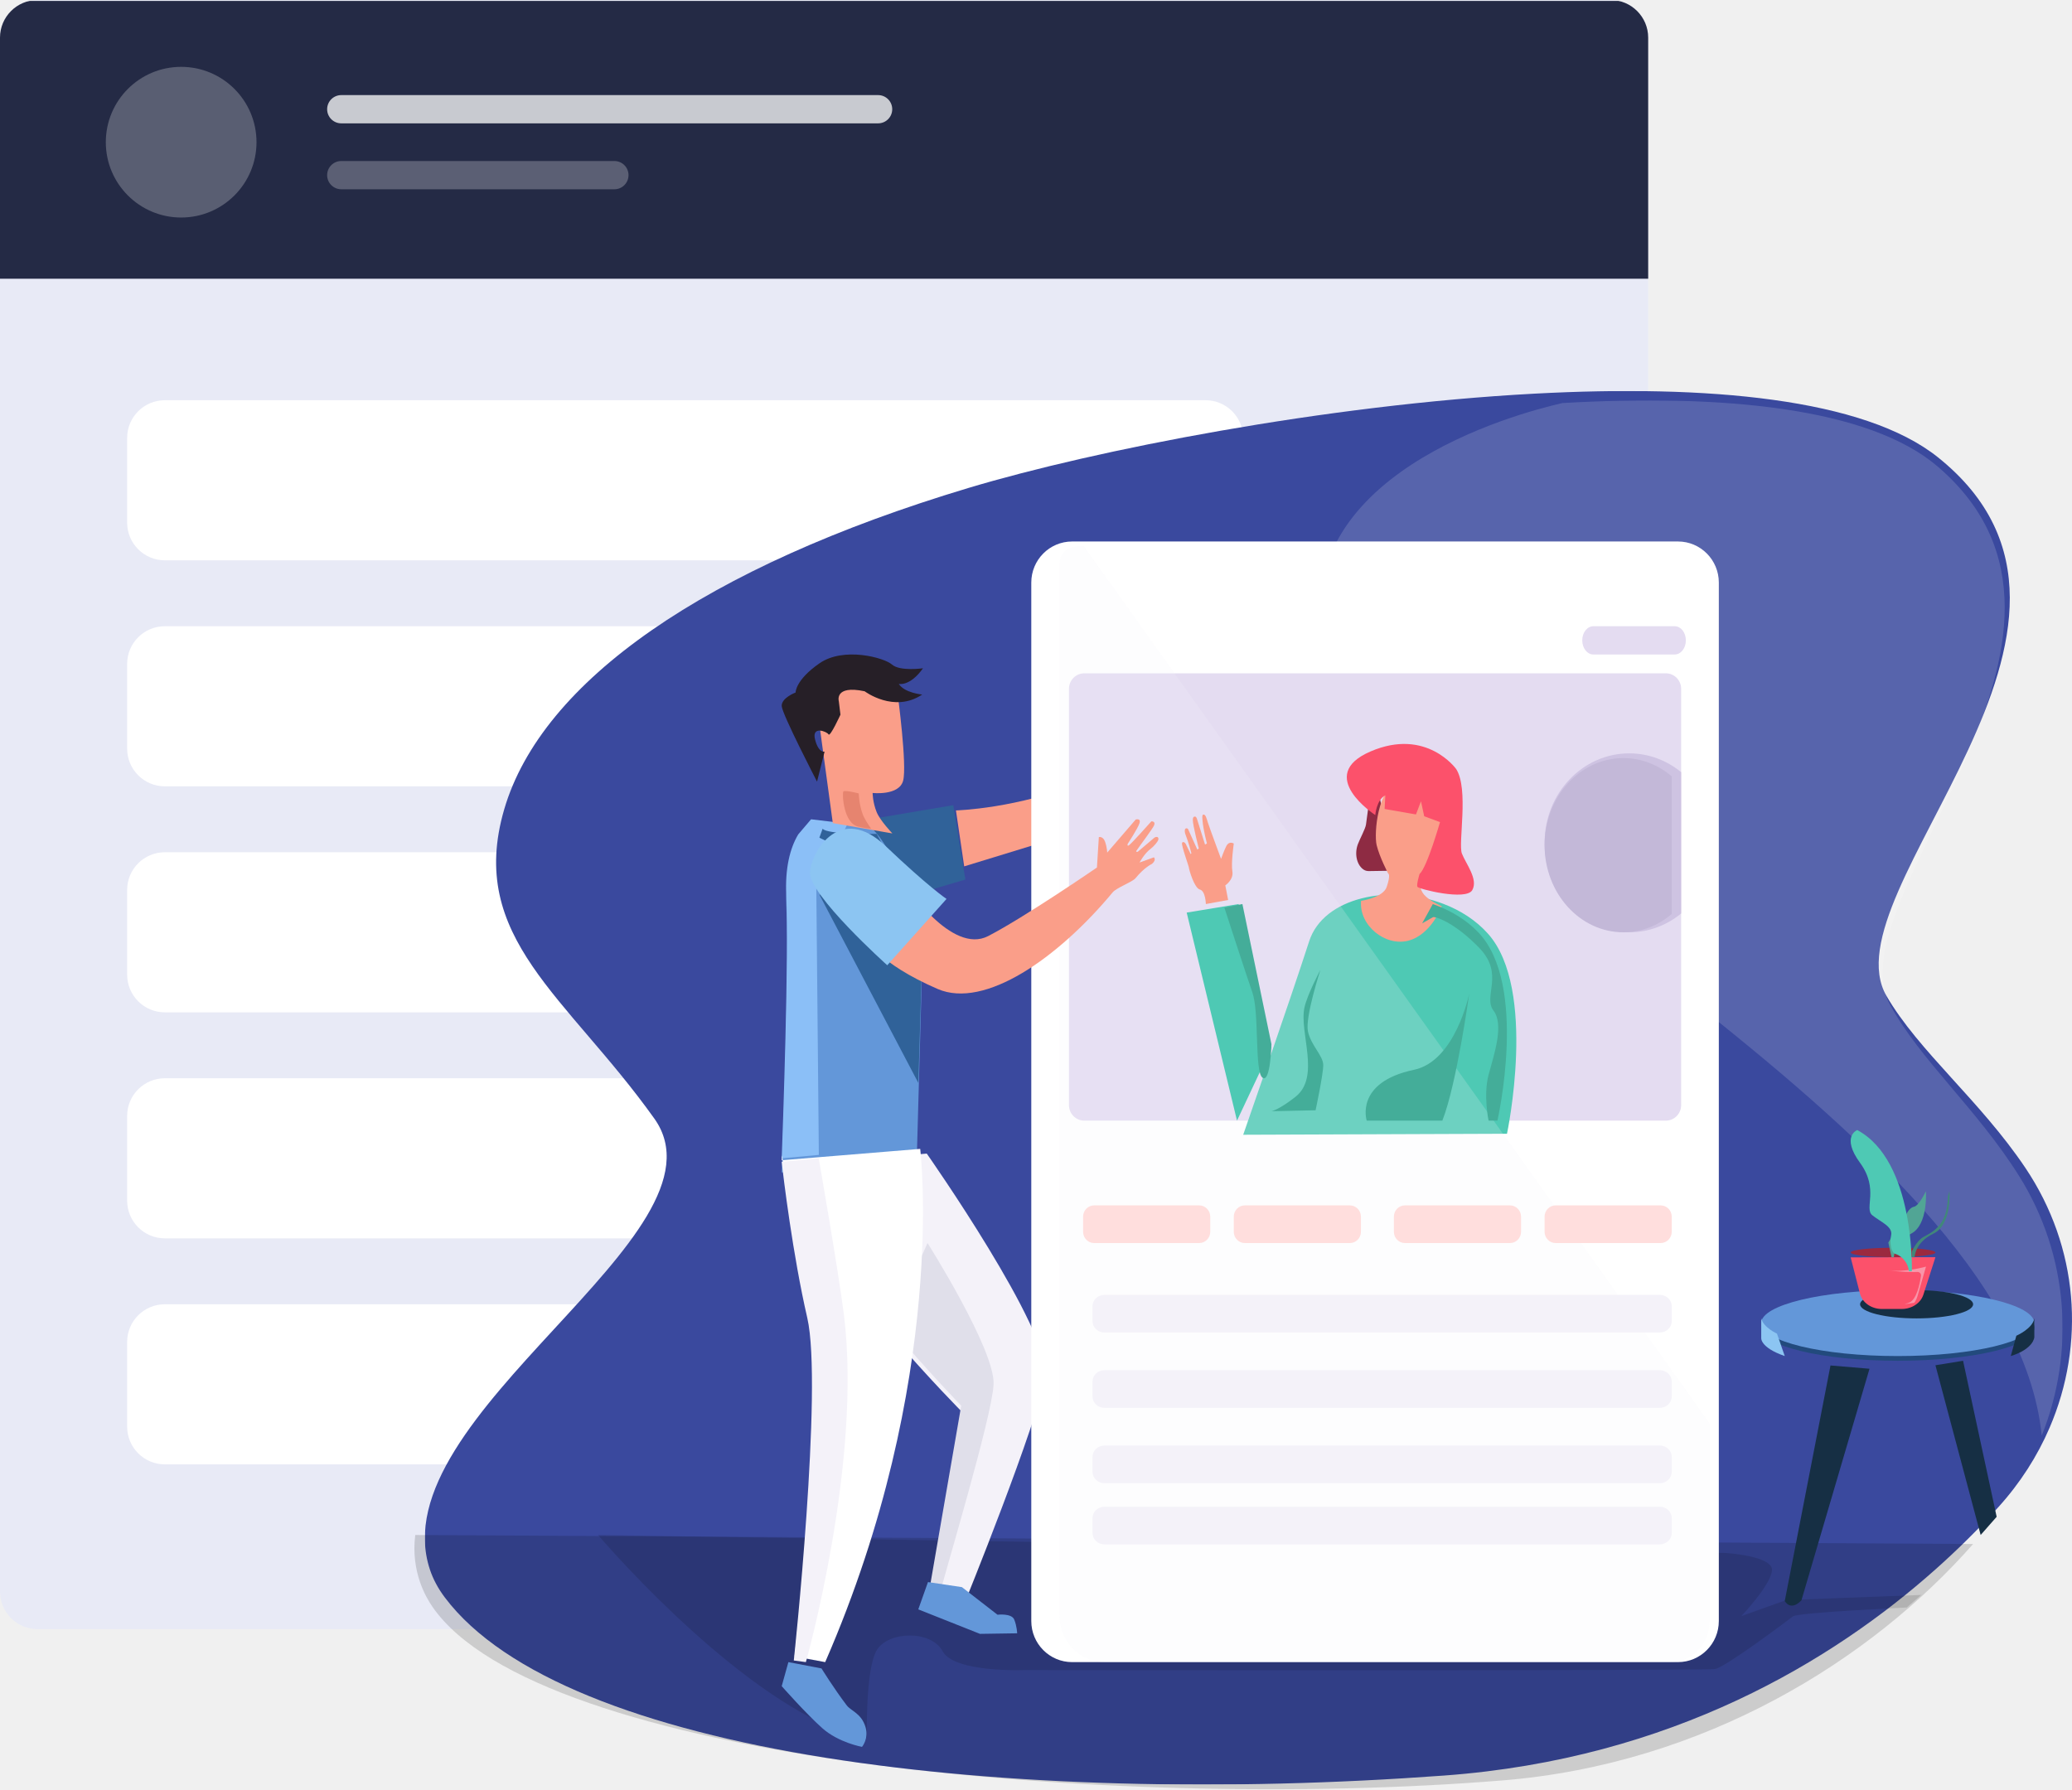
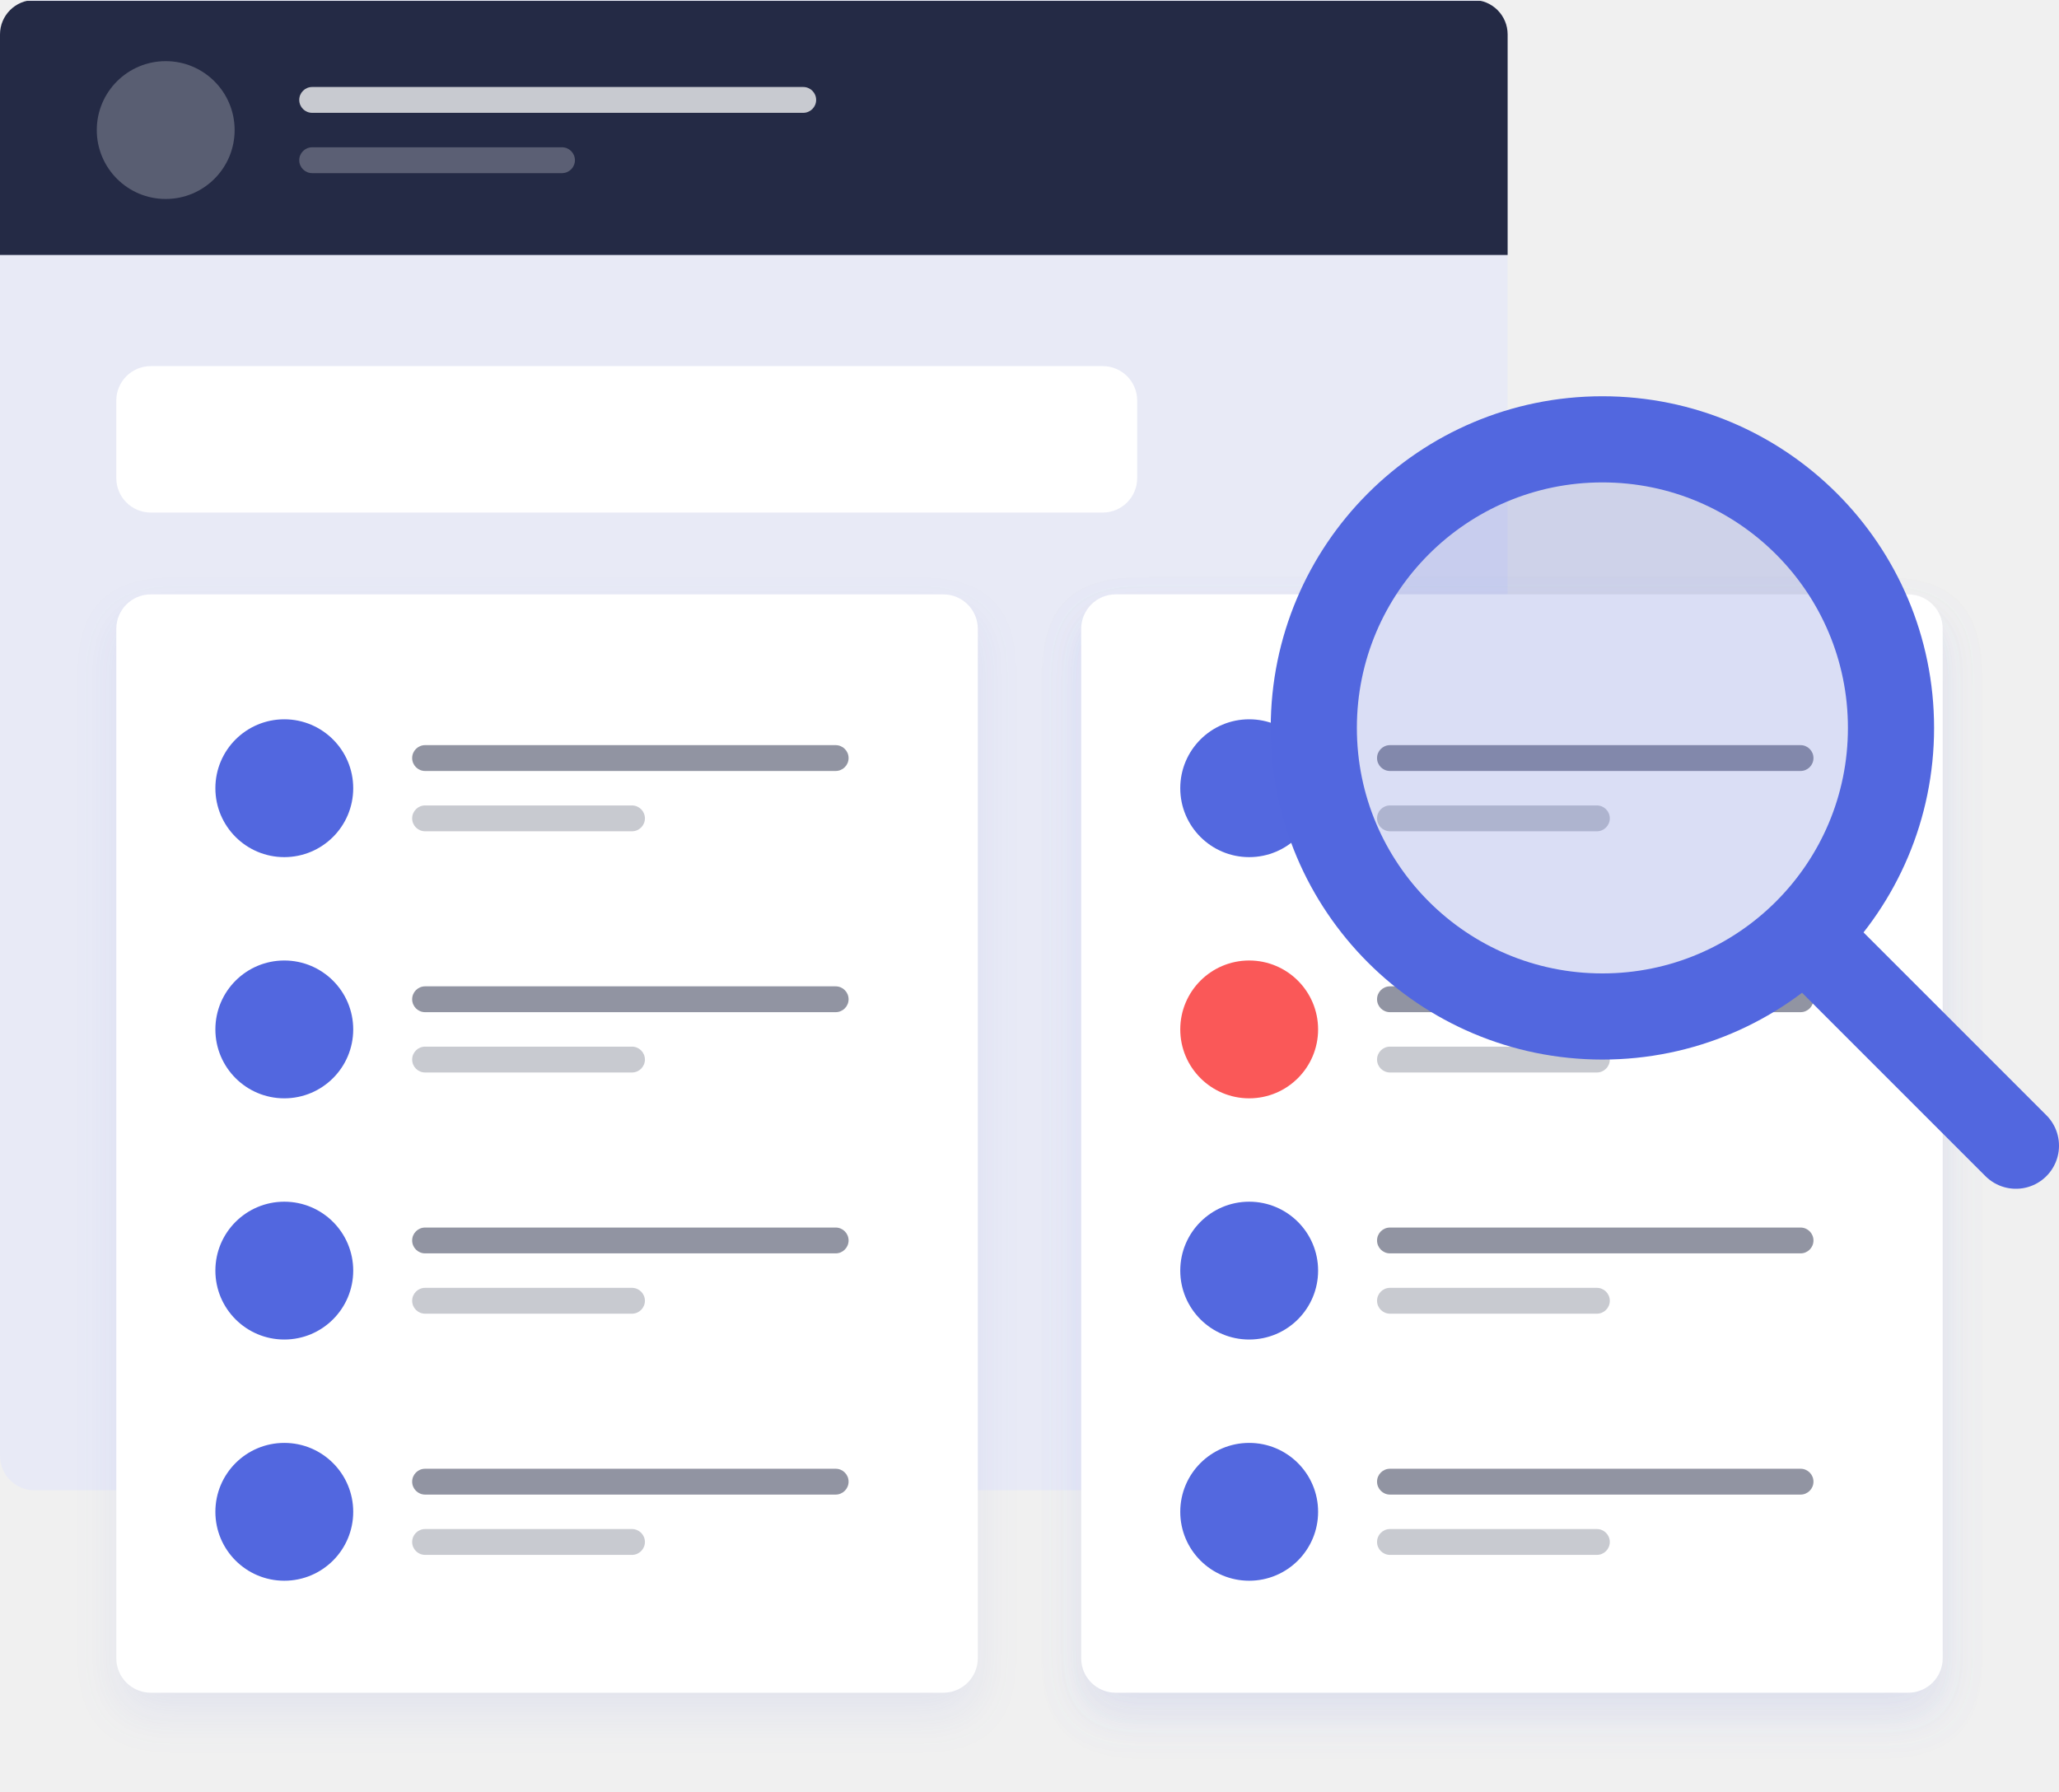
- <svg xmlns="http://www.w3.org/2000/svg" xmlns:xlink="http://www.w3.org/1999/xlink" width="440" height="380">
+ <svg xmlns="http://www.w3.org/2000/svg" xmlns:xlink="http://www.w3.org/1999/xlink" width="478" height="416">
  <defs>
    <rect id="a" width="350" height="346" rx="8" />
-     <path id="c" d="M0 .048h349.781V296H0z" />
-     <path id="e" d="M0 .048h157.825v219.844H0z" />
+     <rect id="d" width="200" height="255" rx="8" />
+     <filter id="c" width="117.5%" height="113.7%" x="-8.8%" y="-4.9%" filterUnits="objectBoundingBox">
+       <feOffset dy="5" in="SourceAlpha" result="shadowOffsetOuter1" />
+       <feGaussianBlur in="shadowOffsetOuter1" result="shadowBlurOuter1" stdDeviation="5" />
+       <feColorMatrix in="shadowBlurOuter1" values="0 0 0 0 0.285 0 0 0 0 0.364 0 0 0 0 0.811 0 0 0 0.083 0" />
+     </filter>
+     <filter id="e" width="139.5%" height="131%" x="-19.8%" y="-13.5%" filterUnits="objectBoundingBox">
+       <feOffset dy="5" in="SourceAlpha" result="shadowOffsetOuter1" />
+       <feGaussianBlur in="shadowOffsetOuter1" result="shadowBlurOuter1" stdDeviation="5" />
+       <feColorMatrix in="shadowBlurOuter1" result="shadowMatrixOuter1" values="0 0 0 0 0.285 0 0 0 0 0.364 0 0 0 0 0.811 0 0 0 0.083 0" />
+       <feMerge>
+         <feMergeNode in="shadowMatrixOuter1" />
+         <feMergeNode in="SourceGraphic" />
+       </feMerge>
+     </filter>
+     <rect id="g" width="200" height="255" rx="8" />
+     <filter id="f" width="117.5%" height="113.7%" x="-8.8%" y="-4.9%" filterUnits="objectBoundingBox">
+       <feOffset dy="5" in="SourceAlpha" result="shadowOffsetOuter1" />
+       <feGaussianBlur in="shadowOffsetOuter1" result="shadowBlurOuter1" stdDeviation="5" />
+       <feColorMatrix in="shadowBlurOuter1" values="0 0 0 0 0.285 0 0 0 0 0.364 0 0 0 0 0.811 0 0 0 0.083 0" />
+     </filter>
  </defs>
  <g fill="none" fill-rule="evenodd">
    <mask id="b" fill="#fff">
      <use xlink:href="#a" />
    </mask>
    <use fill="#E8EAF6" fill-rule="nonzero" xlink:href="#a" />
    <g mask="url(#b)">
      <path fill="#242A45" d="M-3.53.197h547v59h-547z" />
      <g transform="translate(22.47 14.197)" fill="#FFF">
        <circle cx="16" cy="16" r="16" opacity=".245" />
        <g transform="translate(47 6)">
          <rect width="120" height="6" opacity=".75" rx="3" />
          <rect width="64" height="6" y="14" opacity=".25" rx="3" />
        </g>
      </g>
    </g>
+     <g transform="translate(27 138)">
+       <use fill="#000" filter="url(#c)" xlink:href="#d" />
+       <use fill="#FFF" xlink:href="#d" />
+       <g transform="translate(23 29)">
+         <rect width="101.317" height="6" x="45.683" y="6" fill="#242A45" opacity=".5" rx="3" />
+         <circle cx="16" cy="16" r="16" fill="#5267DF" />
+         <rect width="54.036" height="6" x="45.683" y="20" fill="#242A45" opacity=".25" rx="3" />
+         <g transform="translate(0 56)">
+           <circle cx="16" cy="16" r="16" fill="#5267DF" />
+           <rect width="101.317" height="6" x="45.683" y="6" fill="#242A45" opacity=".5" rx="3" />
+           <rect width="54.036" height="6" x="45.683" y="20" fill="#242A45" opacity=".25" rx="3" />
+         </g>
+         <g transform="translate(0 112)">
+           <circle cx="16" cy="16" r="16" fill="#5267DF" />
+           <rect width="101.317" height="6" x="45.683" y="6" fill="#242A45" opacity=".5" rx="3" />
+           <rect width="54.036" height="6" x="45.683" y="20" fill="#242A45" opacity=".25" rx="3" />
+         </g>
+         <g transform="translate(0 168)">
+           <circle cx="16" cy="16" r="16" fill="#5267DF" />
+           <rect width="101.317" height="6" x="45.683" y="6" fill="#242A45" opacity=".5" rx="3" />
+           <rect width="54.036" height="6" x="45.683" y="20" fill="#242A45" opacity=".25" rx="3" />
+         </g>
+       </g>
+     </g>
+     <g filter="url(#e)" transform="translate(251 138)">
+       <use fill="#000" filter="url(#f)" xlink:href="#g" />
+       <use fill="#FFF" xlink:href="#g" />
+       <g transform="translate(23 29)">
+         <rect width="101.317" height="6" x="45.683" y="6" fill="#242A45" opacity=".5" rx="3" />
+         <circle cx="16" cy="16" r="16" fill="#5267DF" />
+         <rect width="54.036" height="6" x="45.683" y="20" fill="#242A45" opacity=".25" rx="3" />
+         <g transform="translate(0 56)">
+           <circle cx="16" cy="16" r="16" fill="#FA5959" />
+           <rect width="101.317" height="6" x="45.683" y="6" fill="#242A45" opacity=".5" rx="3" />
+           <rect width="54.036" height="6" x="45.683" y="20" fill="#242A45" opacity=".25" rx="3" />
+         </g>
+         <g transform="translate(0 112)">
+           <circle cx="16" cy="16" r="16" fill="#5267DF" />
+           <rect width="101.317" height="6" x="45.683" y="6" fill="#242A45" opacity=".5" rx="3" />
+           <rect width="54.036" height="6" x="45.683" y="20" fill="#242A45" opacity=".25" rx="3" />
+         </g>
+         <g transform="translate(0 168)">
+           <circle cx="16" cy="16" r="16" fill="#5267DF" />
+           <rect width="101.317" height="6" x="45.683" y="6" fill="#242A45" opacity=".5" rx="3" />
+           <rect width="54.036" height="6" x="45.683" y="20" fill="#242A45" opacity=".25" rx="3" />
+         </g>
+       </g>
+     </g>
    <rect width="237" height="34" x="27" y="85" fill="#FFF" rx="8" />
-     <rect width="237" height="34" x="27" y="133" fill="#FFF" rx="8" />
-     <rect width="237" height="34" x="27" y="181" fill="#FFF" rx="8" />
-     <rect width="237" height="34" x="27" y="229" fill="#FFF" rx="8" />
-     <rect width="237" height="34" x="27" y="277" fill="#FFF" rx="8" />
-     <g transform="matrix(-1 0 0 1 440 83)">
-       <mask id="d" fill="#fff">
-         <use xlink:href="#c" />
-       </mask>
-       <path fill="#3A499E" d="M348.707 250.34c-.67 2.018-1.715 3.998-3.174 5.935-25.202 33.474-119.376 44.632-212.224 37.814-48.476-3.562-82.67-24.526-104.281-43.75a175.95 175.95 0 0 1-13.36-13.222c-4.669-5.145-8.313-10.86-10.91-16.895-7.647-17.778-6.174-38.316 5.123-55.161 9.577-14.276 22.722-24.824 29.513-36.543C52.326 106.2-16.043 49.782 28.448 14.138 44.152 1.554 77.608-1.35 114.11.602c44.428 2.378 93.365 11.955 120.284 20.045 55.712 16.737 90.58 40.98 98.539 68.256 7.958 27.276-13.311 39.618-31.88 65.654-17.495 24.526 58.553 62.997 47.654 95.783" mask="url(#d)" />
-       <path fill="#306299" d="M254.549 90.872L237.564 88 235 103.799 256 110z" />
-       <path fill="#FA9E89" d="M237 89.118S223.824 88.77 210 83l6.496 12.254L235.249 101 237 89.118z" />
-       <g transform="translate(2 2)">
-         <mask id="f" fill="#fff">
-           <use xlink:href="#e" />
-         </mask>
-         <path fill="#FFF" d="M157.066 52.186C148.954 92.345 11.06 153.876 4.43 219.892c-7.118-17.752-5.747-38.258 4.77-55.078 8.914-14.255 21.15-24.787 27.471-36.489C48.71 106.043-14.934 49.707 26.481 14.117 41.1 1.552 72.242-1.348 106.221.602c10.344 2.364 58.164 15.331 50.845 51.584" mask="url(#f)" opacity=".152" />
-       </g>
-       <path fill="#000" d="M351.82 243c.985 7.866-2.34 13.336-3.64 15.227-22.429 32.672-144.494 43.563-227.13 36.908-43.146-3.476-78.505-25.715-100.05-50.22L351.82 243z" opacity=".149" />
-       <path fill="#000" d="M73.627 246.812s-10.077.61-9.922 3.66c.155 3.05 6.511 9.758 6.511 9.758l-9.509-3.405L32 255.732l3.1 2.669s23.127 1.067 24.16 1.88c1.034.813 14.264 10.776 16.537 11.182 2.274.407 146.688.225 146.688.225s14.858.589 17.339-3.986c2.48-4.574 11.472-4.27 13.953-.305 2.48 3.965 2.136 18.603 2.136 18.603s6.793-1.773 7.166-1.931C286.644 274.106 313 243 313 243l-239.373 3.812z" opacity=".128" />
-       <path fill="#162F44" d="M43 207.695l14.45 49.163s2.056 2.444 3.55.18L51.286 207l-8.286.695zM23.134 206L16 239.138 19.397 243 29 206.954z" />
-       <path fill="#F4F2F9" d="M235.493 217.082l6.025 34.2.999 5.669-2.192.322-.156.024-4.788.703s-15.971-39.344-17.33-48.787C216.69 199.77 243.196 162 243.196 162l28.768 2.448c.761 8.219-10.744 23.711-21.027 35.77-8.101 9.499-15.444 16.864-15.444 16.864" />
-       <path fill="#E0DFEA" d="M235.88 215.535l6.877 39.767-2.146.321-.073.377-.08-.352c-.875-3.83-11.14-37.737-11.452-44.648-.333-7.326 14.027-30 14.027-30L251 198.714c-7.93 9.474-15.12 16.82-15.12 16.82" />
-       <path fill="#6397D9" d="M274 166l-28.667-2.387L244 115.886S251 91 258.667 91c4.553 0 8.986 1.804 11.7 6.195 1.853 3.003 2.903 7.22 2.633 12.896-.61 12.777.73 48.907.967 55.022.02.577.033.887.033.887" />
-       <path fill="#8BBFF7" d="M266.115 162.276l.538-56.818L260 91.938l7.763-.938 2.729 3.21c1.79 3.003 2.803 7.22 2.542 12.894-.589 12.774.737 49.782.966 55.896l-7.885-.724z" />
-       <path fill="#306299" d="M266 107l-21.017 40-.546-17.991-.437-14.598L261.524 107z" />
-       <path fill="#FFF" d="M212.329 270H83.67c-4.789 0-8.671-3.908-8.671-8.73V40.73c0-4.822 3.882-8.73 8.671-8.73H212.33c4.789 0 8.671 3.908 8.671 8.73v220.54c0 4.822-3.882 8.73-8.671 8.73" />
-       <path fill="#E4DCF1" d="M213 63.29v88.42c0 1.818-1.456 3.29-3.253 3.29H86.253c-1.797 0-3.253-1.472-3.253-3.29V63.29c0-1.818 1.456-3.29 3.253-3.29h123.494c1.797 0 3.253 1.472 3.253 3.29" />
-       <path fill="#8E2B43" d="M148.853 84l-1.552 1.183L144 99.554l.071 2.367 5.227.079c.355.005.713-.065 1.03-.25 1.495-.878 2.133-3.325 1.308-5.493-.444-1.166-1.581-3.23-1.713-4.142-.314-2.184-1.07-8.115-1.07-8.115" />
-       <path fill="#4EC9B4" d="M176 158l-54.224-.208-1.795-.006s-6.487-30.649 4.016-42.461c2.558-2.874 5.883-4.993 9.506-6.37 11.273-4.297 25.453-1.455 28.493 7.966C166.012 129.372 176 158 176 158" />
-       <path fill="#FA9E89" d="M133.84 109.489s2.215 6.026 7.103 7.294c4.888 1.269 10.489-3.224 10.03-8.457 0 0-4.684-.687-5.447-2.96-.928-2.76-.306-2.854-.306-2.854s1.833-3.49 2.444-6.026c.611-2.537-.305-12.37-4.582-13.32-2.705-.602-7.027.317-10.082 4.757 0 0 1.528 8.563 3.666 12.686 2.139 4.123 3.208 6.026-2.826 8.88" />
-       <path fill="#F4F2F9" d="M209.833 33.013L77 219.239v42.244c0 4.704 3.7 8.517 8.263 8.517h120.164c5.287 0 9.573-4.418 9.573-9.869V36.827c0-2.929-2.33-3.956-5.167-3.814" opacity=".184" />
-       <path fill="#4EC9B4" d="M170 139.442L176.982 109 188 110.816 177.316 155z" />
-       <path fill="#FA9E89" d="M179.2 108.137l.6-3.106s-1.8-1.184-1.5-2.959c.3-1.775-.3-5.917-.3-5.917s.957-.647 1.575.518c.44.829 1.125 2.737 1.125 2.737s2.296-6.166 2.826-7.79c.225-.691.452-1.767.975-1.603.275.086.175.715.128 1.33-.14 1.844-.928 4.784-.928 4.784l.4.234 1.663-5.276c.073-.256.193-.644.462-.665.238-.02.475.11.475.702 0 1.184-1.275 6.077-1.275 6.077l.319.219 1.935-4.278c.133-.323.613-.295.695.044.065.268.046.65-.173 1.192-.6 1.48-1.2 3.846-1.2 3.846l.15.173 1.05-2.17c.188-.347.649-.57.783-.2.188.518-1.458 4.97-1.458 5.267 0 .296-1.126 4.326-2.326 4.622-1.2.296-1.275 3.082-1.275 3.082l-4.726-.863z" />
-       <path fill="#FFDEDD" d="M109.649 181H87.35c-1.298 0-2.351-1.072-2.351-2.394v-3.212c0-1.322 1.053-2.394 2.351-2.394h22.298c1.298 0 2.351 1.072 2.351 2.394v3.212c0 1.322-1.053 2.394-2.351 2.394m32 0H119.35c-1.298 0-2.351-1.072-2.351-2.394v-3.212c0-1.322 1.053-2.394 2.351-2.394h22.298c1.298 0 2.351 1.072 2.351 2.394v3.212c0 1.322-1.053 2.394-2.351 2.394m34 0H153.35c-1.298 0-2.351-1.072-2.351-2.394v-3.212c0-1.322 1.053-2.394 2.351-2.394h22.297c1.299 0 2.352 1.072 2.352 2.394v3.212c0 1.322-1.053 2.394-2.352 2.394m32 0h-22.297c-1.298 0-2.351-1.072-2.351-2.394v-3.212c0-1.322 1.053-2.394 2.351-2.394h22.298c1.298 0 2.351 1.072 2.351 2.394v3.212c0 1.322-1.053 2.394-2.351 2.394" />
-       <path fill="#F4F2F9" d="M205.453 200H87.547C86.14 200 85 198.92 85 197.59v-3.18c0-1.33 1.14-2.41 2.547-2.41h117.906c1.407 0 2.547 1.08 2.547 2.41v3.18c0 1.33-1.14 2.41-2.547 2.41M87.547 216C86.14 216 85 214.92 85 213.59v-3.18c0-1.33 1.14-2.41 2.547-2.41h117.906c1.407 0 2.547 1.08 2.547 2.41v3.18c0 1.33-1.14 2.41-2.547 2.41H87.547zm117.906 16H87.547C86.14 232 85 230.92 85 229.59v-3.18c0-1.33 1.14-2.41 2.547-2.41h117.906c1.407 0 2.547 1.08 2.547 2.41v3.18c0 1.33-1.14 2.41-2.547 2.41m0 13H87.547C86.14 245 85 243.92 85 242.59v-3.18c0-1.33 1.14-2.41 2.547-2.41h117.906c1.407 0 2.547 1.08 2.547 2.41v3.18c0 1.33-1.14 2.41-2.547 2.41" />
-       <path fill="#FC516B" d="M130.778 80.321s6.3-8.848 18.19-3.725c11.888 5.122-1.017 13.504-1.017 13.504s-.254-3.26-2.134-4.191l.153 2.897-6.656 1.165-1.067-2.794-.686 3.182-3.353 1.241s2.743 9.624 4.344 11.021c0 0 .686 2.25.457 2.716-.228.466-10.364 3.027-11.66.699-1.296-2.328 1.372-5.588 2.21-7.761.838-2.173-1.524-13.711 1.22-17.954" />
-       <path fill="#E4DCF1" d="M101.648 56H84.352C83.053 56 82 54.657 82 53s1.053-3 2.352-3h17.296c1.299 0 2.352 1.343 2.352 3s-1.053 3-2.352 3" />
-       <path fill="#44AD99" d="M128 128s2.664 19.286 5.71 27h16.06s2.648-8.138-10.047-10.8C130.893 142.349 128 128 128 128m31.611-5s3.26 10 2.648 13c-.61 3-3.259 5.2-3.259 7.2s1.63 9.6 1.63 9.6l9.37.2s-1.556-.266-5.093-3.05c-5.398-4.25-.764-13.625-1.91-18.95-.6-2.794-3.386-8-3.386-8M170 138.772s.213 8.383 1.915 7.093c1.702-1.29.638-13.757 2.127-18.056 1.49-4.3 5.958-18.057 5.958-18.057l-3.83-.752-6.17 29.772z" />
-       <path fill="#FA9E89" d="M195.377 100.475s1.576.692 3.5 3.046c.636.78 4.03 2.021 4.833 2.988 11.645 14.02 27.196 24.841 37.163 20.533C253.603 121.54 256 116.424 256 116.424l-8.414-11.362s-9.663 14.759-17.434 10.739c-7.772-4.02-23.092-14.557-23.092-14.557l-.406-6.464s-.895-.24-1.324.995c-.43 1.236-.45 2.304-.45 2.304l-6.049-7.024s-1.162-.36-.808.769c.354 1.13 2.491 4.368 2.491 4.368s.22.616-.243.335c-.54-.327-4.766-5.092-4.766-5.092s-.973-.064-.576.866c.307.717 2.865 4.09 3.73 5.354.258.376-.282.235-.282.235l-3.496-2.97c-.473-.319-.963-.213-.87.368.075.46 1.027 1.519 1.593 1.939 1.414 1.046 2.4 2.952 2.4 2.952l-3.044-1.1s-.595.528.417 1.396M267 63.49l-3.85 28.32L250.504 94s.64-.668 1.372-1.56c.748-.907 1.59-2.05 1.963-2.966.85-2.104.856-4.066.856-4.066s-5.608.633-6.477-2.595c-.872-3.232 1.143-18.284 1.143-18.284S251.864 55.07 267 63.49" />
-       <path fill="#261F27" d="M256.387 63.812s-6.236 4.71-12.219.698c0 0 3.792-.35 4.972-2.268 0 0-2.36.61-5.14-3.314 0 0 4.887.698 6.572-.785 1.686-1.483 10.28-3.838 15.42-.262 5.141 3.576 5.057 6.193 5.057 6.193s3.033 1.133 2.95 2.878c-.085 1.744-7.5 16.048-7.5 16.048l-1.601-6.367s1.264.378 2.022-2.587c.758-2.966-2.528-1.687-2.865-1.076-.337.61-2.528-4.187-2.528-4.187l.337-2.79s1.096-3.577-5.477-2.18" />
-       <path fill="#FFF" d="M268.214 196.384c-3.591 14.487 3.05 72.409 3.05 72.409L264.766 270c-26.16-60.015-20.176-109-20.176-109l29.41 2.414s-.075-1.224-.106-.934c-.338 3.008-2.408 20.689-5.68 33.904" />
-       <path fill="#6397D9" d="M235.73 254.076l-7.553 5.859s-2.975-.359-3.548 1.016c-.572 1.375-.629 2.93-.629 2.93l7.896.119L245 258.799 242.94 253l-7.21 1.076zm29.82 17.264s-2.672 4.322-5.365 7.852c-.905 1.186-3.117 1.701-3.978 4.595-.74 2.49.74 4.213.74 4.213s4.965-.894 8.419-3.957c3.453-3.064 8.634-8.937 8.634-8.937L272.582 270l-7.031 1.34z" />
-       <path fill="#224A7D" d="M66 199c0 3.866-12.984 7-29 7s-29-3.134-29-7 12.984-7 29-7 29 3.134 29 7" />
-       <path fill="#6397D9" d="M66 198c0 3.866-12.984 7-29 7s-29-3.134-29-7 12.984-7 29-7 29 3.134 29 7" />
-       <path fill="#162F44" d="M45 194c0 1.657-5.373 3-12 3s-12-1.343-12-3 5.373-3 12-3 12 1.343 12 3m-37 3v3.986s.07 2.464 5 4.014l-1.179-4.318S8.358 199.187 8 197" />
-       <path fill="#8CC5F2" d="M65.994 197v4.085s.39 2.043-4.994 3.915l1.652-4.766s2.86-1.277 3.342-3.234" />
-       <path fill="#FC516B" d="M47 184.038l-1.968 7.69c-.488 1.914-2.423 3.272-4.653 3.272h-4.233c-1.585 0-3.025-.685-3.9-1.772a4.02 4.02 0 0 1-.692-1.278l-1.706-5.313L29 184l18 .038z" />
-       <path fill="#9B293F" d="M47 183c0 .552-4.03 1-9 1s-9-.448-9-1 4.03-1 9-1 9 .448 9 1" />
-       <path fill="#F995A9" d="M34.594 193.657c.354.137.688.253 1 .343l-2.11-.324a4.41 4.41 0 0 1-.657-1.35l-1.616-5.608c-.081-.27-.211-.7-.211-.718 0 0 4.215 1.242 8 .818-1.231.164-4.31.412-6.168.32a.724.724 0 0 0-.764.815c.234 1.657.905 5.074 2.526 5.704" />
-       <path fill="#51A595" d="M39 180.901l-.679 3.087-.494.012s-.028-3.099-3.674-5c-3.65-1.9-3.127-9-3.127-9l.003.009c.088.183 1.488 3.1 2.549 3.29 1.094.202 1.773 1.95 1.773 1.95s.522.75 1.147.6c.626-.15 1.251 1.5 1.251 1.5l.207 1.752 1.044 1.8z" />
-       <path fill="#4EC9B4" d="M34.007 186.987s-.7-23.436 11.6-29.987c0 0 3.501 1.352-.6 6.967-4.1 5.615-.799 9.67-2.6 11.127-1.8 1.455-4.4 2.391-4 4.263.4 1.872-.1 3.744-.9 3.952-.8.207-2.6 1.312-2.88 3.691l-.62-.013z" />
-       <path fill="#41877A" d="M34 182.8l-.04 1.188-.538.012s-.03-3.099-3.994-5c-3.968-1.9-3.4-9-3.4-9l.004.009.336 1.068c0 6.45 3.723 7.787 5.212 8.648 1.489.861 2.42 3.075 2.42 3.075" />
-       <path fill="#306299" d="M253.815 94.105s10.552.172 11.494-1.105l.691 1.898s-8.36 4.557-14 2.624l1.815-3.417z" />
-       <path fill="#8CC5F2" d="M239 107.916L251.588 122s16.822-15.082 16.404-19.81c-.417-4.727-6.58-14.515-16.034-5.523C242.76 105.415 239 107.916 239 107.916" />
-       <path fill="#F4F2F9" d="M271.435 269.654l-2.566.346s-12.026-42.47-8.07-73.847c1.189-9.434 5.344-33.153 5.344-33.153l7.857.737c-.318 3.023-2.357 19.855-5.426 33.137-3.367 14.562 2.86 72.78 2.86 72.78" />
-       <path fill="#E6846F" d="M257.747 92.558c-1.488.324-2.299.427-2.747.442.698-.966 1.484-2.182 1.832-3.158.793-2.241.799-4.33.799-4.33s2.971-.782 3.277-.413c.304.368 0 6.77-3.161 7.459" />
-       <path fill="#CEC3E2" d="M112 96c0 10.492-8.048 19-17.973 19-4.156 0-7.981-1.491-11.027-3.996V80.996C86.046 78.49 89.87 77 94.027 77 103.952 77 112 85.508 112 96" />
-       <path fill="#C3B8D8" d="M112 96.5c0 10.216-7.493 18.5-16.734 18.5-3.87 0-7.43-1.452-10.266-3.89V81.89C87.835 79.453 91.397 78 95.266 78 104.507 78 112 86.284 112 96.5" />
-       <path fill="#44AD99" d="M138 113.096s-1.985-1.104-2.298-1.305c-.314-.199-4.39.902-9.826 6.516-5.433 5.614-.73 10.324-3.028 13.33-2.301 3.008-.107 9.323 1.044 13.635 1.15 4.31 0 9.722 0 9.722l-.06.006-1.821-.006s-6.584-28.868 4.075-39.995c2.596-2.706 5.97-4.703 9.647-5.999l2.267 4.096z" />
+     <g stroke="#5267DF" stroke-width="20" transform="translate(305 102)">
+       <circle cx="67" cy="67" r="67" fill="#495DCF" fill-opacity=".2" />
+       <path stroke-linecap="round" stroke-linejoin="round" d="M114 115l49 49" />
    </g>
  </g>
</svg>
